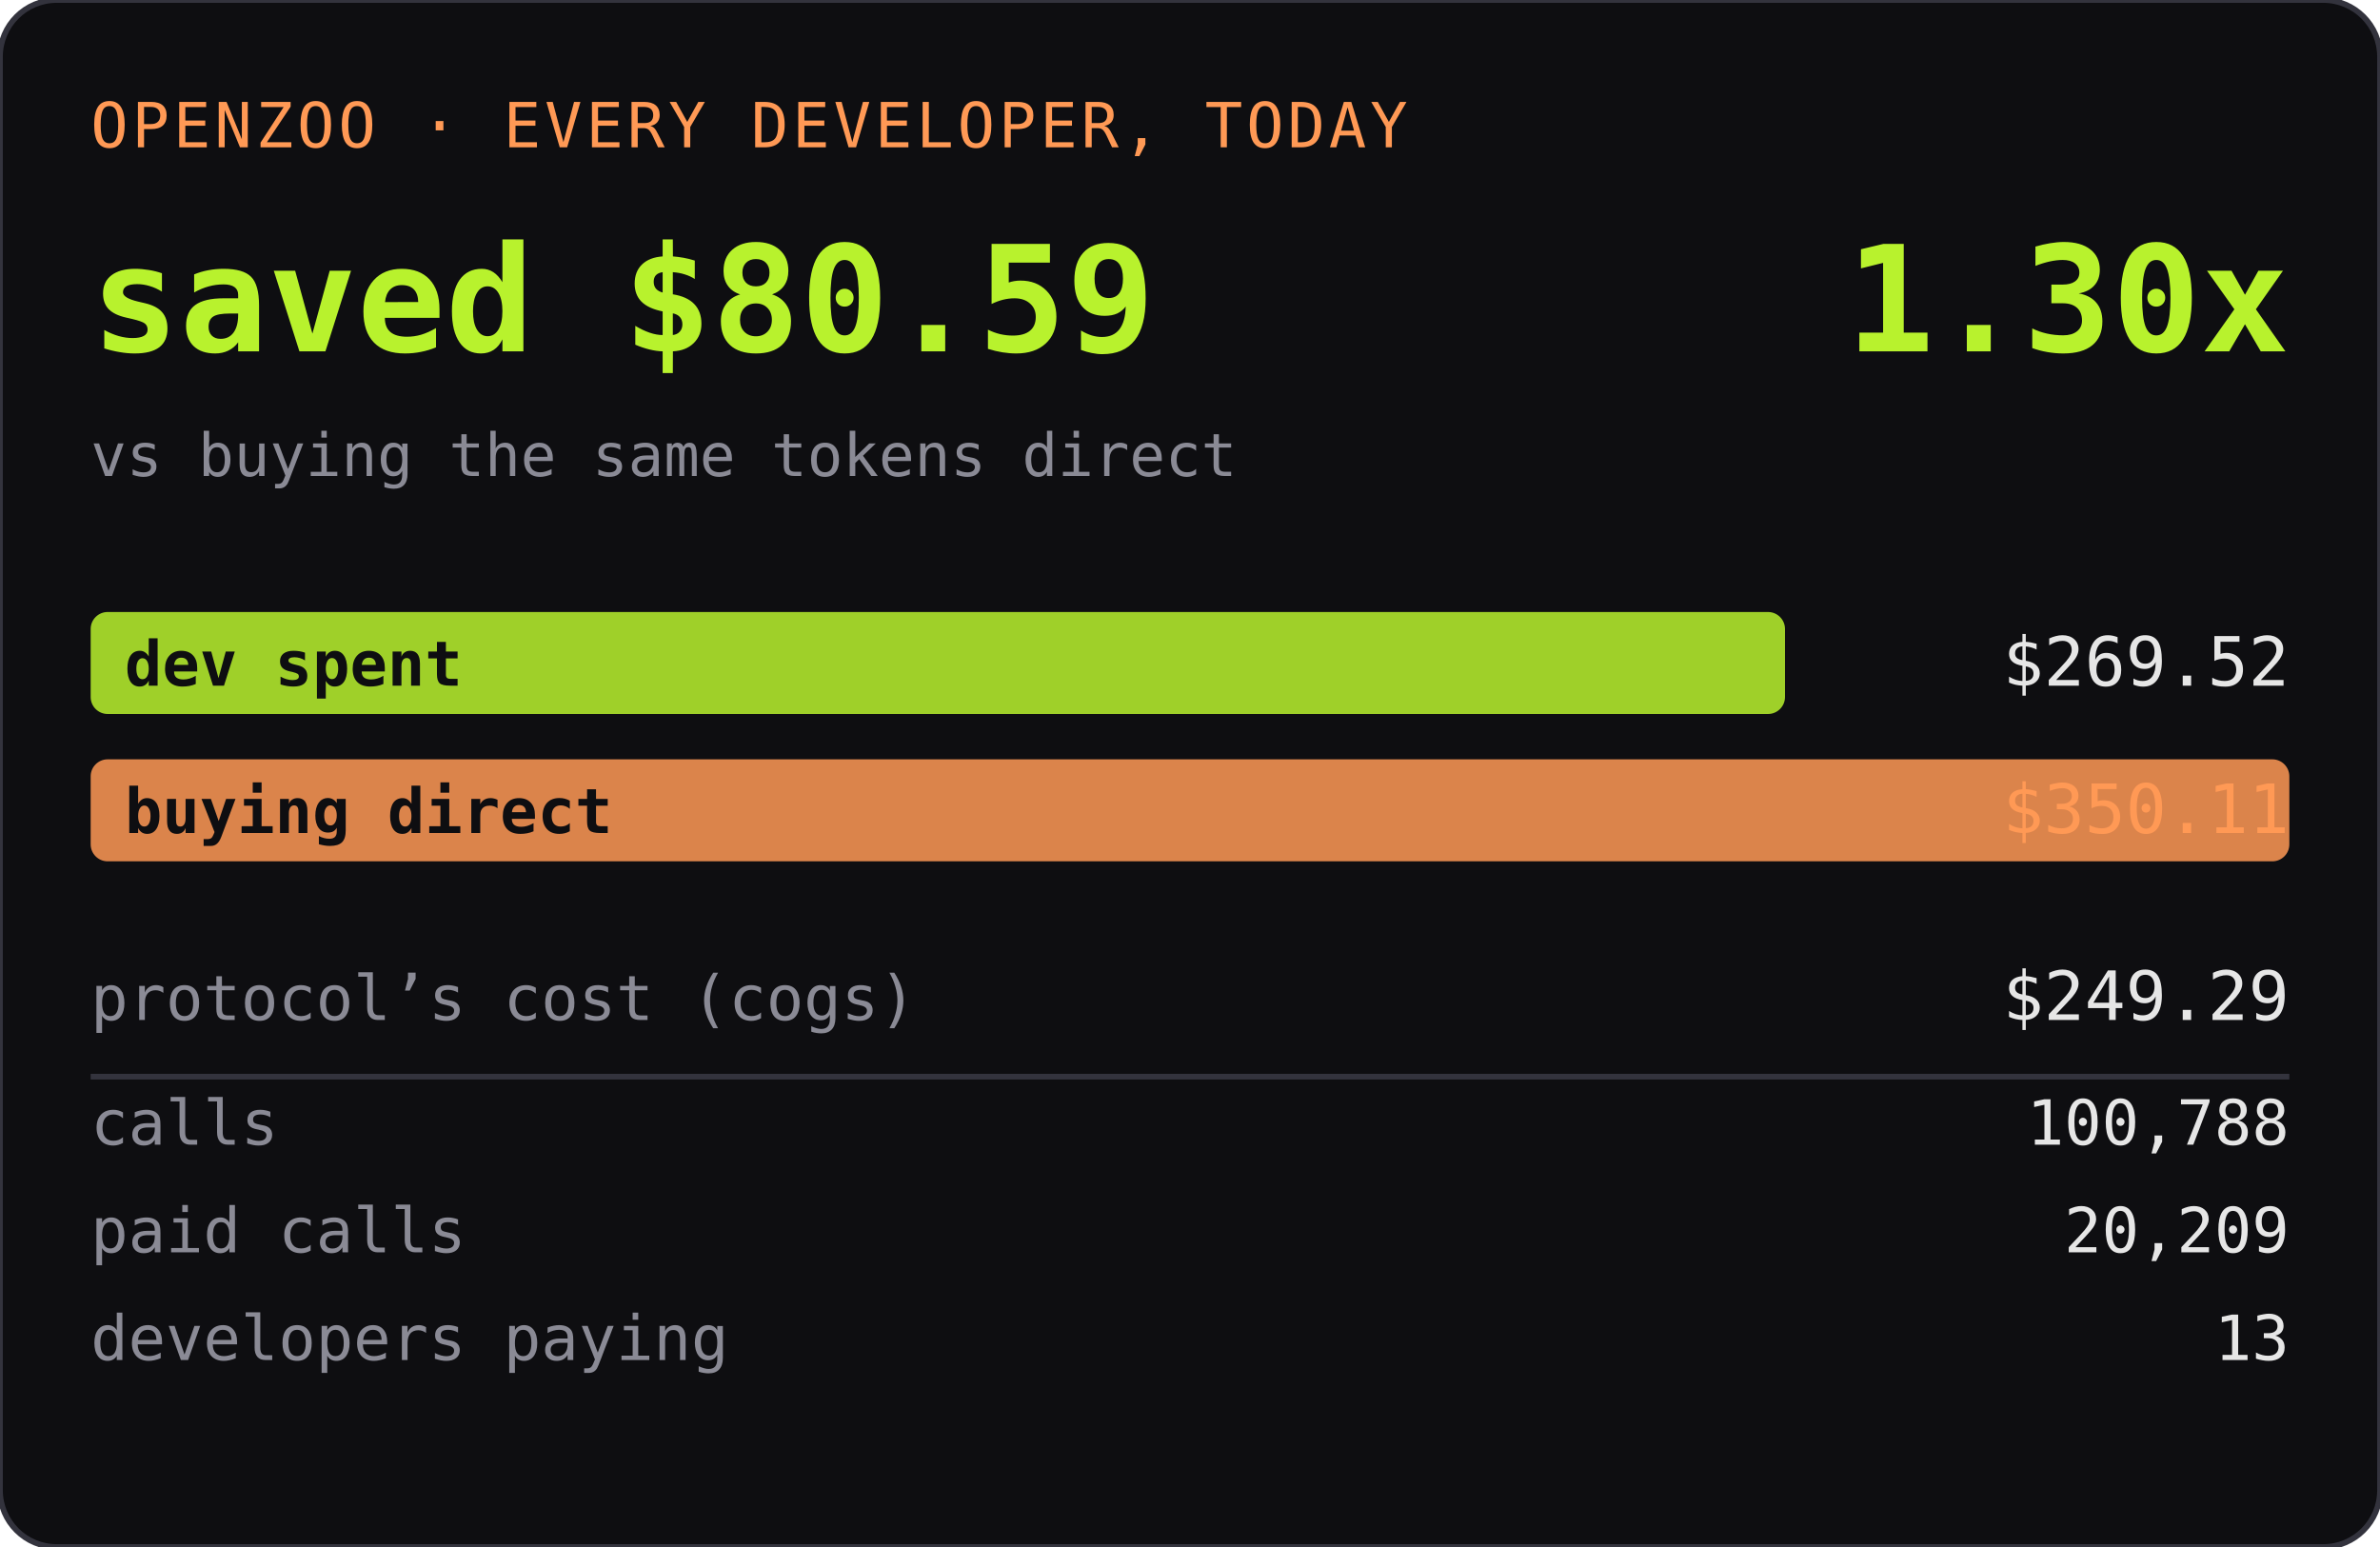
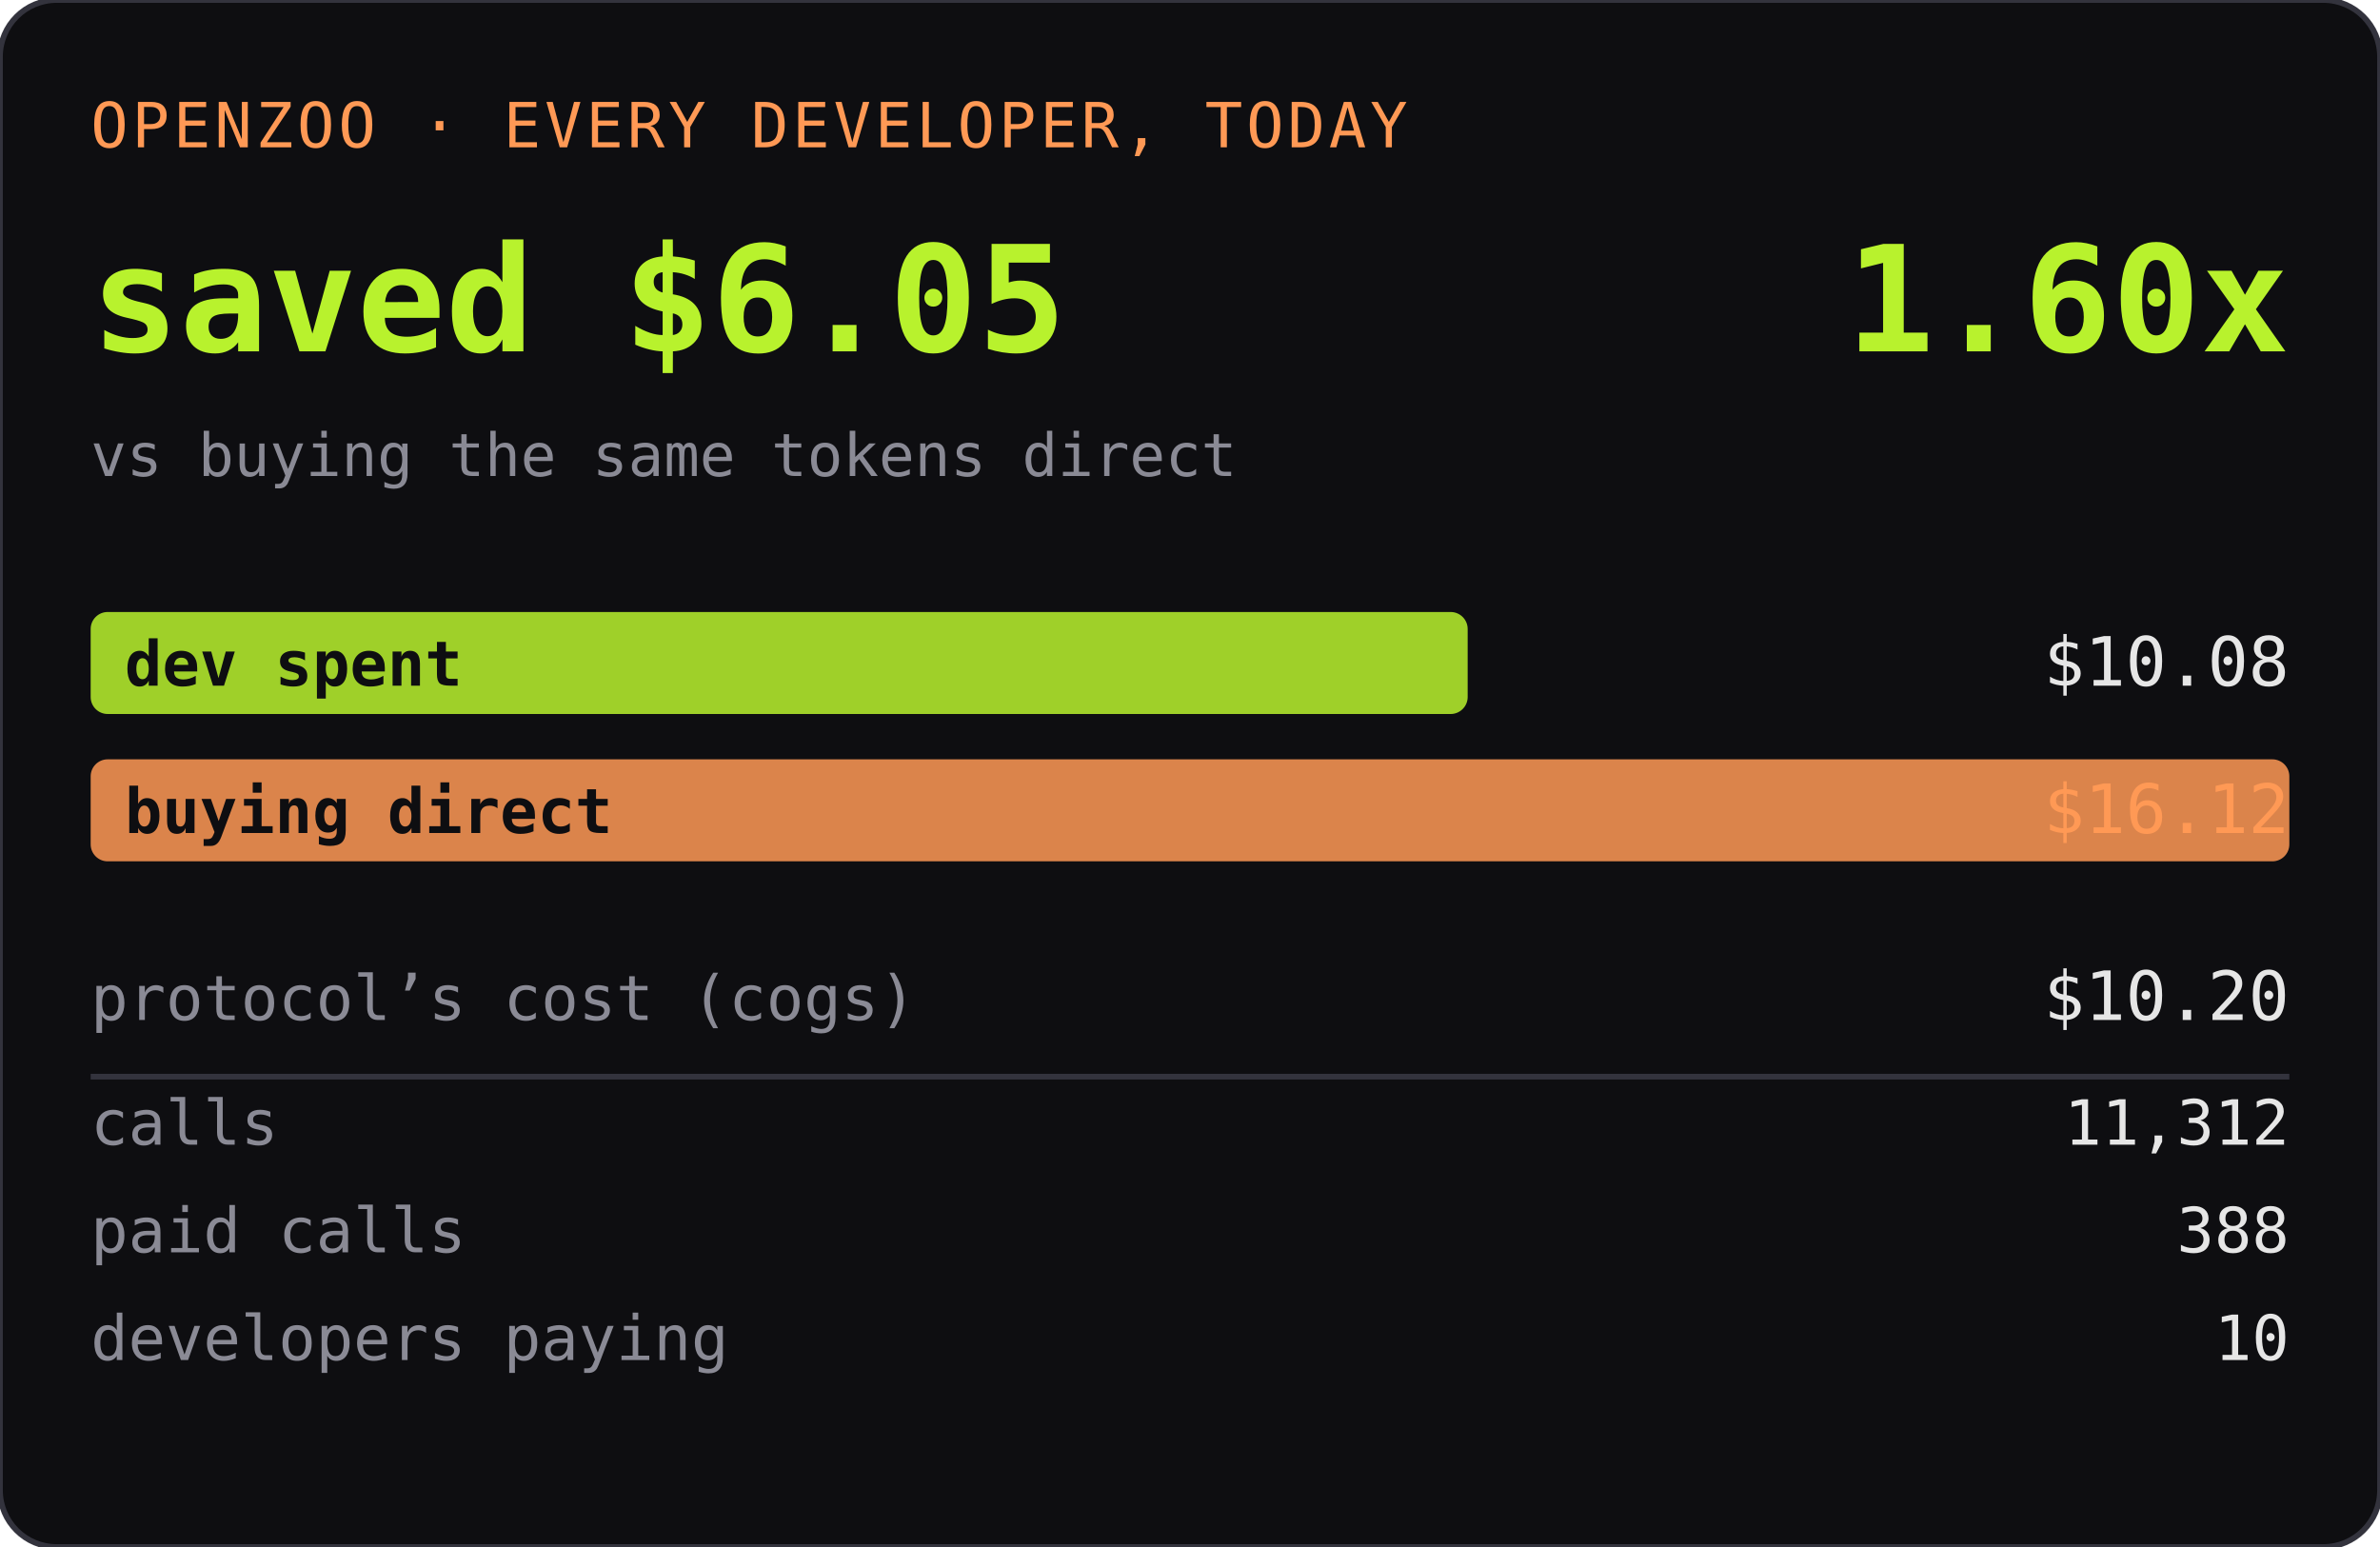
<svg xmlns="http://www.w3.org/2000/svg" width="420" height="273" role="img" aria-label="OPENZOO · EVERY DEVELOPER, TODAY">
  <rect width="420" height="273" rx="10" fill="#0e0e11" />
  <rect width="420" height="273" rx="10" fill="none" stroke="#33333d" />
  <text x="16" y="26" font-family="ui-monospace,SFMono-Regular,Menlo,monospace" font-size="11" fill="#ff9955" letter-spacing="0.06em">OPENZOO · EVERY DEVELOPER, TODAY</text>
-   <text x="16" y="62" font-family="ui-monospace,SFMono-Regular,Menlo,monospace" font-size="26" font-weight="600" fill="#b8f22d">saved $80.59</text>
-   <text x="404" y="62" text-anchor="end" font-family="ui-monospace,SFMono-Regular,Menlo,monospace" font-size="26" font-weight="600" fill="#b8f22d">1.30x</text>
+   <text x="16" y="62" font-family="ui-monospace,SFMono-Regular,Menlo,monospace" font-size="26" font-weight="600" fill="#b8f22d">saved $6.05</text>
+   <text x="404" y="62" text-anchor="end" font-family="ui-monospace,SFMono-Regular,Menlo,monospace" font-size="26" font-weight="600" fill="#b8f22d">1.60x</text>
  <text x="16" y="84" font-family="ui-monospace,SFMono-Regular,Menlo,monospace" font-size="10.5" fill="#8a8a95">vs buying the same tokens direct</text>
-   <rect x="16" y="108" width="299" height="18" rx="3" fill="#b8f22d" opacity="0.85" />
+   <rect x="16" y="108" width="243" height="18" rx="3" fill="#b8f22d" opacity="0.85" />
  <text x="22" y="121" font-family="ui-monospace,SFMono-Regular,Menlo,monospace" font-size="11" fill="#0e0e11" font-weight="600">dev spent</text>
-   <text x="404" y="121" text-anchor="end" font-family="ui-monospace,SFMono-Regular,Menlo,monospace" font-size="12" fill="#e6e6e6">$269.52</text>
+   <text x="404" y="121" text-anchor="end" font-family="ui-monospace,SFMono-Regular,Menlo,monospace" font-size="12" fill="#e6e6e6">$10.08</text>
  <rect x="16" y="134" width="388" height="18" rx="3" fill="#ff9955" opacity="0.85" />
  <text x="22" y="147" font-family="ui-monospace,SFMono-Regular,Menlo,monospace" font-size="11" fill="#0e0e11" font-weight="600">buying direct</text>
-   <text x="404" y="147" text-anchor="end" font-family="ui-monospace,SFMono-Regular,Menlo,monospace" font-size="12" fill="#ff9955">$350.11</text>
+   <text x="404" y="147" text-anchor="end" font-family="ui-monospace,SFMono-Regular,Menlo,monospace" font-size="12" fill="#ff9955">$16.12</text>
  <text x="16" y="180" font-family="ui-monospace,SFMono-Regular,Menlo,monospace" font-size="11" fill="#8a8a95">protocol’s cost (cogs)</text>
-   <text x="404" y="180" text-anchor="end" font-family="ui-monospace,SFMono-Regular,Menlo,monospace" font-size="12" fill="#e6e6e6">$249.29</text>
+   <text x="404" y="180" text-anchor="end" font-family="ui-monospace,SFMono-Regular,Menlo,monospace" font-size="12" fill="#e6e6e6">$10.20</text>
  <line x1="16" y1="190" x2="404" y2="190" stroke="#33333d" />
  <text x="16" y="202" font-family="ui-monospace,SFMono-Regular,Menlo,monospace" font-size="11" fill="#8a8a95">calls</text>
-   <text x="404" y="202" text-anchor="end" font-family="ui-monospace,SFMono-Regular,Menlo,monospace" font-size="11" fill="#e6e6e6">100,788</text>
+   <text x="404" y="202" text-anchor="end" font-family="ui-monospace,SFMono-Regular,Menlo,monospace" font-size="11" fill="#e6e6e6">11,312</text>
  <text x="16" y="221" font-family="ui-monospace,SFMono-Regular,Menlo,monospace" font-size="11" fill="#8a8a95">paid calls</text>
-   <text x="404" y="221" text-anchor="end" font-family="ui-monospace,SFMono-Regular,Menlo,monospace" font-size="11" fill="#e6e6e6">20,209</text>
+   <text x="404" y="221" text-anchor="end" font-family="ui-monospace,SFMono-Regular,Menlo,monospace" font-size="11" fill="#e6e6e6">388</text>
  <text x="16" y="240" font-family="ui-monospace,SFMono-Regular,Menlo,monospace" font-size="11" fill="#8a8a95">developers paying</text>
-   <text x="404" y="240" text-anchor="end" font-family="ui-monospace,SFMono-Regular,Menlo,monospace" font-size="11" fill="#e6e6e6">13</text>
+   <text x="404" y="240" text-anchor="end" font-family="ui-monospace,SFMono-Regular,Menlo,monospace" font-size="11" fill="#e6e6e6">10</text>
</svg>
